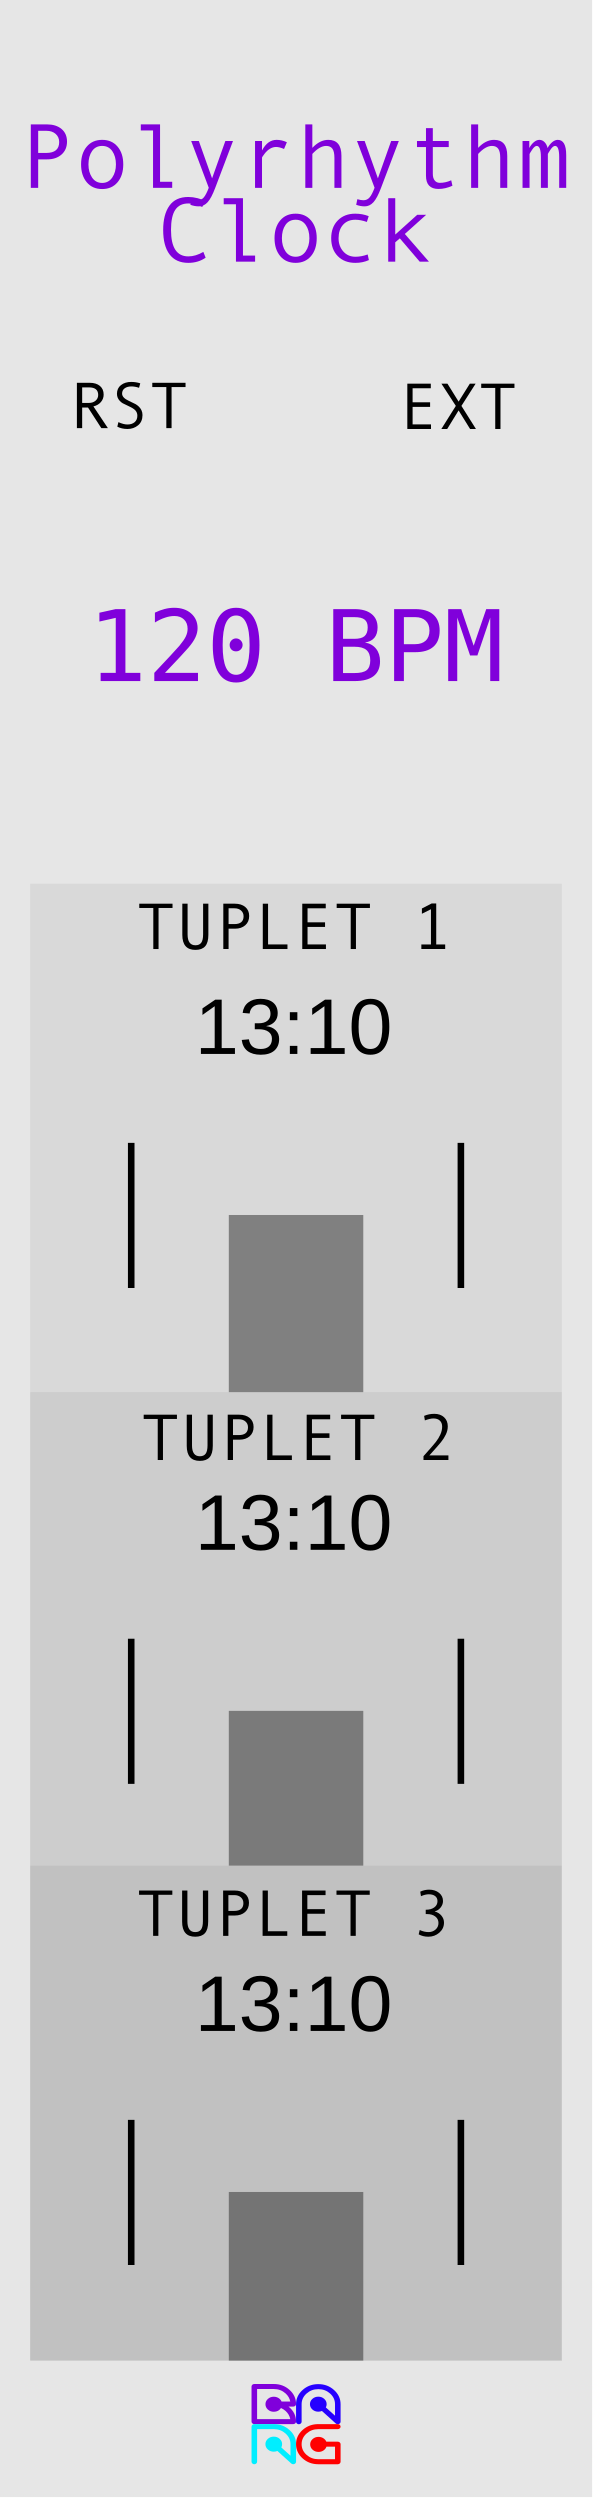
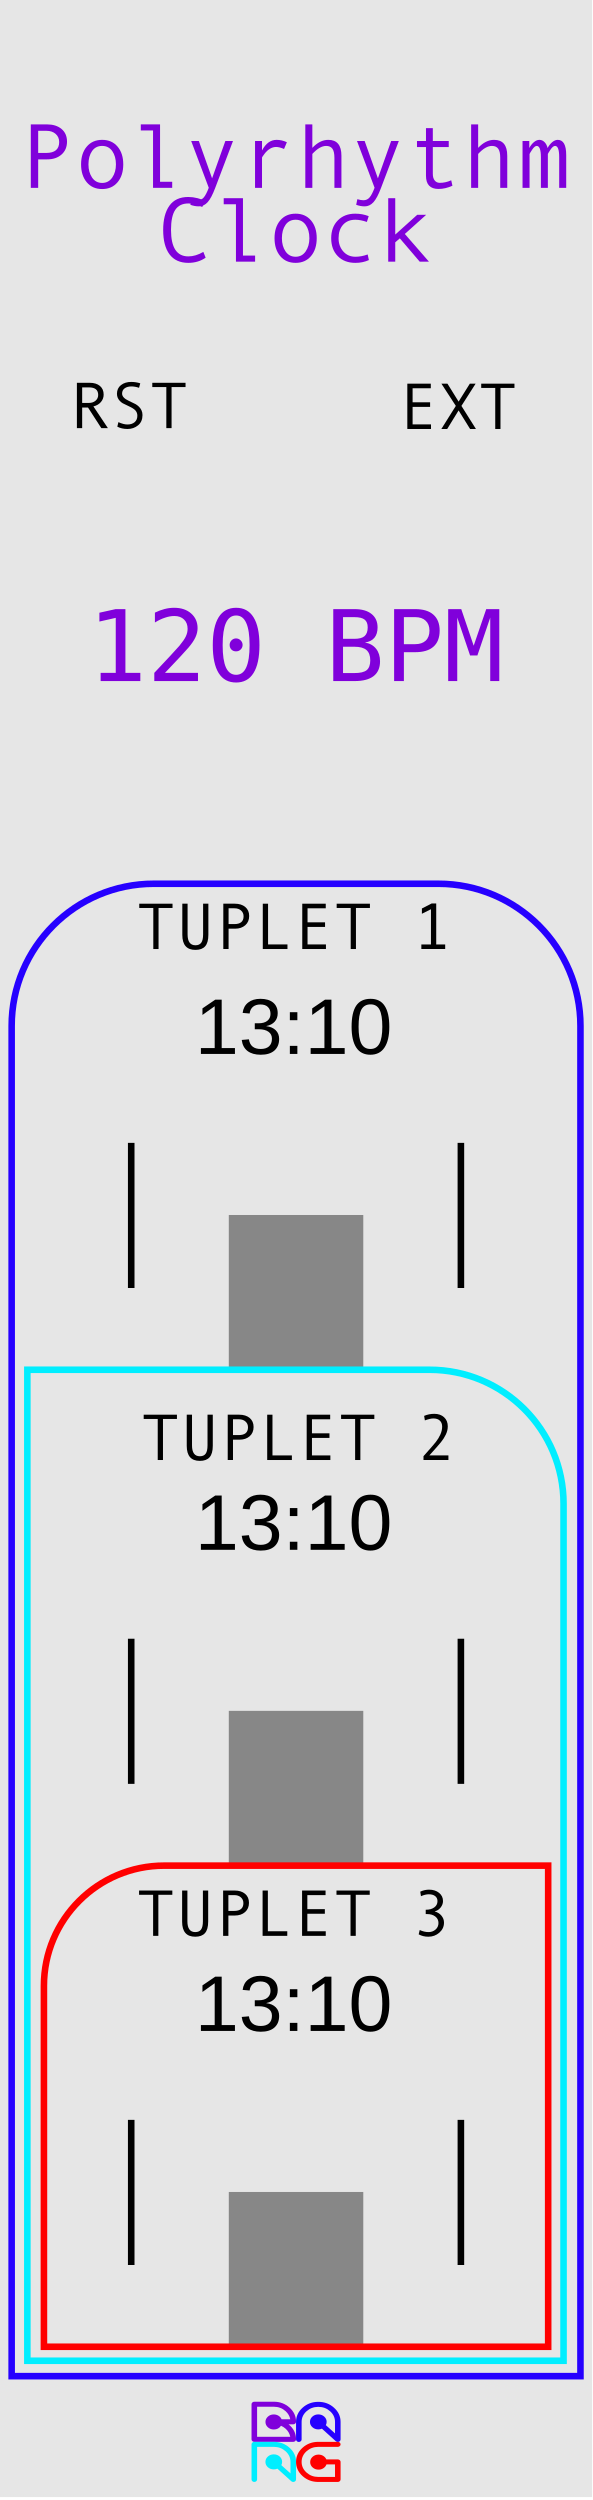
<svg xmlns="http://www.w3.org/2000/svg" width="100%" height="100%" viewBox="0 0 90 380" version="1.1" xml:space="preserve" style="fill-rule:evenodd;clip-rule:evenodd;stroke-linejoin:round;stroke-miterlimit:1.5;">
  <rect id="PolyClock" x="0" y="0" width="90" height="379.559" style="fill:none;" />
  <clipPath id="_clip1">
    <rect x="0" y="0" width="90" height="379.559" />
  </clipPath>
  <g clip-path="url(#_clip1)">
    <g id="Layer1">
      <rect id="background" x="0" y="0" width="90" height="379.559" style="fill:#e6e6e6;" />
-       <g>
-         <rect x="4.599" y="134.331" width="80.802" height="224.481" style="fill:#282828;fill-opacity:0.07;" />
-         <rect x="4.599" y="211.605" width="80.802" height="147.208" style="fill:#282828;fill-opacity:0.07;" />
-         <rect x="4.599" y="283.576" width="80.802" height="75.237" style="fill:#282828;fill-opacity:0.07;" />
-       </g>
-       <rect x="34.779" y="333.181" width="20.441" height="25.632" style="fill:#282828;fill-opacity:0.5;" />
+       <rect x="34.779" y="333.181" width="20.441" height="23.526" style="fill:#282828;fill-opacity:0.5;" />
      <rect x="34.779" y="260.05" width="20.441" height="23.526" style="fill:#282828;fill-opacity:0.5;" />
-       <rect x="34.779" y="184.679" width="20.441" height="26.926" style="fill:#282828;fill-opacity:0.5;" />
+       <rect x="34.779" y="184.679" width="20.441" height="23.526" style="fill:#282828;fill-opacity:0.5;" />
      <g id="Logo">
-         <path d="M43.856,365.802l0.718,-0c0.117,-0 0.217,-0.038 0.301,-0.113c0.083,-0.076 0.125,-0.166 0.125,-0.272c0,-0.841 -0.331,-1.56 -0.992,-2.155c-0.661,-0.596 -1.458,-0.893 -2.392,-0.893l-2.958,-0c-0.117,-0 -0.218,0.037 -0.301,0.112c-0.084,0.076 -0.125,0.166 -0.125,0.272l-0,5.335c-0,0.102 0.041,0.19 0.125,0.265c0.083,0.076 0.184,0.113 0.301,0.113l5.916,0c0.117,0 0.217,-0.037 0.301,-0.113c0.083,-0.075 0.125,-0.163 0.125,-0.265c0,-0.915 -0.381,-1.677 -1.144,-2.286Zm-0.447,-2.001c0.384,0.346 0.621,0.757 0.711,1.232l-1.32,0c-0.09,-0.215 -0.243,-0.391 -0.46,-0.527c-0.217,-0.136 -0.458,-0.205 -0.724,-0.205c-0.352,0 -0.651,0.112 -0.897,0.336c-0.246,0.223 -0.369,0.492 -0.369,0.805c0,0.317 0.123,0.587 0.369,0.811c0.246,0.223 0.545,0.335 0.897,0.335c0.483,0 0.848,-0.189 1.096,-0.567c0.257,0.114 0.49,0.262 0.697,0.445c0.384,0.346 0.621,0.758 0.711,1.238l-5.042,-0l-0,-4.573l2.538,-0c0.699,-0 1.297,0.223 1.793,0.67Z" style="fill:#8000db;fill-rule:nonzero;" />
-         <path d="M50.773,363.283c-0.658,-0.597 -1.455,-0.896 -2.389,-0.896c-0.934,-0 -1.731,0.298 -2.392,0.893c-0.661,0.596 -0.992,1.314 -0.992,2.156l0,2.67c0,0.102 0.042,0.19 0.125,0.266c0.084,0.075 0.182,0.112 0.295,0.112c0.117,0 0.217,-0.037 0.301,-0.112c0.083,-0.076 0.125,-0.164 0.125,-0.266l0,-2.67c0,-0.63 0.248,-1.169 0.745,-1.616c0.496,-0.447 1.094,-0.671 1.793,-0.671c0.7,0 1.297,0.224 1.794,0.671c0.496,0.447 0.744,0.986 0.744,1.616l0,1.75l-1.394,-1.256c0.081,-0.155 0.122,-0.32 0.122,-0.494c-0,-0.317 -0.123,-0.587 -0.369,-0.808c-0.246,-0.222 -0.545,-0.333 -0.897,-0.333c-0.352,0 -0.652,0.111 -0.9,0.333c-0.248,0.221 -0.372,0.491 -0.372,0.808c-0,0.317 0.124,0.586 0.372,0.808c0.248,0.221 0.548,0.332 0.9,0.332c0.194,-0 0.377,-0.037 0.548,-0.11l2.112,1.909c0.086,0.073 0.185,0.109 0.298,0.109c0.117,0 0.218,-0.037 0.301,-0.112c0.084,-0.076 0.125,-0.164 0.125,-0.266l0,-2.67c0,-0.842 -0.331,-1.559 -0.995,-2.153Z" style="fill:#2600ff;fill-rule:nonzero;" />
-         <path d="M44.005,369.363c-0.659,-0.598 -1.455,-0.897 -2.389,-0.897l-2.965,0c-0.113,0 -0.211,0.038 -0.294,0.113c-0.084,0.075 -0.125,0.166 -0.125,0.271l-0,5.33c-0,0.105 0.041,0.196 0.125,0.271c0.083,0.075 0.181,0.113 0.294,0.113c0.118,-0 0.218,-0.038 0.301,-0.113c0.084,-0.075 0.126,-0.166 0.126,-0.271l-0,-4.952l2.538,0c0.699,0 1.297,0.224 1.793,0.671c0.497,0.447 0.745,0.986 0.745,1.616l-0,1.75l-1.394,-1.256c0.081,-0.155 0.121,-0.319 0.121,-0.494c0,-0.317 -0.122,-0.587 -0.368,-0.811c-0.246,-0.224 -0.545,-0.335 -0.897,-0.335c-0.352,-0 -0.652,0.111 -0.9,0.335c-0.249,0.224 -0.373,0.494 -0.373,0.811c0,0.317 0.124,0.586 0.373,0.808c0.248,0.221 0.548,0.332 0.9,0.332c0.194,0 0.377,-0.036 0.548,-0.109l2.112,1.908c0.086,0.073 0.185,0.11 0.298,0.11c0.117,-0 0.217,-0.038 0.301,-0.113c0.083,-0.075 0.125,-0.166 0.125,-0.271l0,-2.665c0,-0.841 -0.332,-1.559 -0.995,-2.152Z" style="fill:#0ef;fill-rule:nonzero;" />
-         <path d="M51.342,371.137l-1.739,-0c-0.095,-0.22 -0.25,-0.396 -0.464,-0.531c-0.214,-0.134 -0.455,-0.201 -0.721,-0.201c-0.352,0 -0.652,0.111 -0.9,0.333c-0.248,0.221 -0.372,0.49 -0.372,0.807c-0,0.318 0.124,0.588 0.372,0.811c0.248,0.224 0.548,0.336 0.9,0.336c0.28,-0 0.53,-0.074 0.751,-0.223c0.221,-0.148 0.373,-0.34 0.454,-0.576l1.299,0l0,1.909l-2.538,-0c-0.699,-0 -1.297,-0.224 -1.793,-0.671c-0.497,-0.447 -0.745,-0.986 -0.745,-1.616c0,-0.63 0.248,-1.169 0.745,-1.616c0.496,-0.447 1.094,-0.671 1.793,-0.671l2.958,0c0.117,0 0.218,-0.037 0.301,-0.112c0.084,-0.076 0.125,-0.164 0.125,-0.266c0,-0.105 -0.041,-0.196 -0.125,-0.271c-0.083,-0.075 -0.184,-0.113 -0.301,-0.113l-2.958,0c-0.934,0 -1.731,0.298 -2.392,0.893c-0.661,0.596 -0.992,1.315 -0.992,2.156c0,0.841 0.331,1.56 0.992,2.156c0.661,0.595 1.458,0.893 2.392,0.893l2.958,-0c0.117,-0 0.218,-0.038 0.301,-0.113c0.084,-0.075 0.125,-0.166 0.125,-0.271l0,-2.665c0,-0.106 -0.041,-0.195 -0.125,-0.268c-0.083,-0.073 -0.184,-0.11 -0.301,-0.11Z" style="fill:#f00;fill-rule:nonzero;" />
+         <path d="M43.856,368.495l0.718,-0c0.117,-0 0.217,-0.038 0.301,-0.113c0.083,-0.075 0.125,-0.166 0.125,-0.271c0,-0.842 -0.331,-1.56 -0.992,-2.156c-0.661,-0.595 -1.458,-0.893 -2.392,-0.893l-2.958,-0c-0.117,-0 -0.218,0.037 -0.301,0.113c-0.084,0.075 -0.125,0.165 -0.125,0.271l-0,5.335c-0,0.102 0.041,0.191 0.125,0.266c0.083,0.075 0.184,0.113 0.301,0.113l5.916,-0c0.117,-0 0.217,-0.038 0.301,-0.113c0.083,-0.075 0.125,-0.164 0.125,-0.266c0,-0.914 -0.381,-1.676 -1.144,-2.286Zm-0.447,-2c0.384,0.345 0.621,0.756 0.711,1.232l-1.32,-0c-0.09,-0.216 -0.243,-0.392 -0.46,-0.528c-0.217,-0.136 -0.458,-0.204 -0.724,-0.204c-0.352,-0 -0.651,0.112 -0.897,0.335c-0.246,0.224 -0.369,0.492 -0.369,0.805c0,0.317 0.123,0.588 0.369,0.811c0.246,0.224 0.545,0.335 0.897,0.335c0.483,0 0.848,-0.189 1.096,-0.567c0.257,0.114 0.49,0.263 0.697,0.446c0.384,0.345 0.621,0.758 0.711,1.237l-5.042,0l-0,-4.573l2.538,0c0.699,0 1.297,0.224 1.793,0.671Z" style="fill:#8000db;fill-rule:nonzero;" />
+         <path d="M50.773,365.977c-0.658,-0.598 -1.455,-0.897 -2.389,-0.897c-0.934,0 -1.731,0.298 -2.392,0.893c-0.661,0.596 -0.992,1.315 -0.992,2.156l0,2.671c0,0.101 0.042,0.19 0.125,0.265c0.084,0.075 0.182,0.113 0.295,0.113c0.117,-0 0.217,-0.038 0.301,-0.113c0.083,-0.075 0.125,-0.164 0.125,-0.265l0,-2.671c0,-0.63 0.248,-1.169 0.745,-1.616c0.496,-0.447 1.094,-0.671 1.793,-0.671c0.7,0 1.297,0.224 1.794,0.671c0.496,0.447 0.744,0.986 0.744,1.616l0,1.75l-1.394,-1.256c0.081,-0.155 0.122,-0.319 0.122,-0.494c-0,-0.317 -0.123,-0.586 -0.369,-0.808c-0.246,-0.221 -0.545,-0.332 -0.897,-0.332c-0.352,-0 -0.652,0.111 -0.9,0.332c-0.248,0.222 -0.372,0.491 -0.372,0.808c-0,0.317 0.124,0.586 0.372,0.808c0.248,0.221 0.548,0.332 0.9,0.332c0.194,0 0.377,-0.036 0.548,-0.109l2.112,1.908c0.086,0.073 0.185,0.11 0.298,0.11c0.117,-0 0.218,-0.038 0.301,-0.113c0.084,-0.075 0.125,-0.164 0.125,-0.265l0,-2.671c0,-0.841 -0.331,-1.559 -0.995,-2.152Z" style="fill:#2600ff;fill-rule:nonzero;" />
+         <path d="M44.005,372.056c-0.659,-0.598 -1.455,-0.896 -2.389,-0.896l-2.965,-0c-0.113,-0 -0.211,0.037 -0.294,0.112c-0.084,0.076 -0.125,0.166 -0.125,0.272l-0,5.329c-0,0.106 0.041,0.196 0.125,0.271c0.083,0.076 0.181,0.113 0.294,0.113c0.118,0 0.218,-0.037 0.301,-0.113c0.084,-0.075 0.126,-0.165 0.126,-0.271l-0,-4.951l2.538,-0c0.699,-0 1.297,0.223 1.793,0.67c0.497,0.448 0.745,0.986 0.745,1.616l-0,1.75l-1.394,-1.256c0.081,-0.154 0.121,-0.319 0.121,-0.494c0,-0.317 -0.122,-0.587 -0.368,-0.811c-0.246,-0.223 -0.545,-0.335 -0.897,-0.335c-0.352,0 -0.652,0.112 -0.9,0.335c-0.249,0.224 -0.373,0.494 -0.373,0.811c0,0.317 0.124,0.587 0.373,0.808c0.248,0.222 0.548,0.333 0.9,0.333c0.194,-0 0.377,-0.037 0.548,-0.11l2.112,1.908c0.086,0.074 0.185,0.11 0.298,0.11c0.117,0 0.217,-0.037 0.301,-0.113c0.083,-0.075 0.125,-0.165 0.125,-0.271l0,-2.665c0,-0.841 -0.332,-1.559 -0.995,-2.152Z" style="fill:#0ef;fill-rule:nonzero;" />
+         <path d="M51.342,373.83l-1.739,0c-0.095,-0.219 -0.25,-0.396 -0.464,-0.53c-0.214,-0.134 -0.455,-0.201 -0.721,-0.201c-0.352,-0 -0.652,0.11 -0.9,0.332c-0.248,0.221 -0.372,0.491 -0.372,0.808c-0,0.317 0.124,0.587 0.372,0.811c0.248,0.223 0.548,0.335 0.9,0.335c0.28,0 0.53,-0.074 0.751,-0.222c0.221,-0.149 0.373,-0.341 0.454,-0.577l1.299,0l0,1.909l-2.538,-0c-0.699,-0 -1.297,-0.224 -1.793,-0.671c-0.497,-0.447 -0.745,-0.986 -0.745,-1.616c0,-0.63 0.248,-1.168 0.745,-1.616c0.496,-0.447 1.094,-0.67 1.793,-0.67l2.958,-0c0.117,-0 0.218,-0.038 0.301,-0.113c0.084,-0.075 0.125,-0.164 0.125,-0.265c0,-0.106 -0.041,-0.196 -0.125,-0.272c-0.083,-0.075 -0.184,-0.112 -0.301,-0.112l-2.958,-0c-0.934,-0 -1.731,0.297 -2.392,0.893c-0.661,0.595 -0.992,1.314 -0.992,2.155c0,0.842 0.331,1.56 0.992,2.156c0.661,0.595 1.458,0.893 2.392,0.893l2.958,0c0.117,0 0.218,-0.037 0.301,-0.113c0.084,-0.075 0.125,-0.165 0.125,-0.271l0,-2.665c0,-0.105 -0.041,-0.195 -0.125,-0.268c-0.083,-0.073 -0.184,-0.11 -0.301,-0.11Z" style="fill:#f00;fill-rule:nonzero;" />
      </g>
      <g>
        <path d="M26.194,288.009l-2.124,0l-0,6.24l-0.796,0l-0,-6.24l-2.134,0l0,-0.649l5.054,-0l-0,0.649Z" style="fill-rule:nonzero;" />
        <path d="M31.643,292.081c0,0.798 -0.162,1.381 -0.486,1.748c-0.324,0.368 -0.816,0.552 -1.477,0.552c-1.331,0 -1.997,-0.76 -1.997,-2.28l0,-4.741l0.801,-0l-0,4.668c-0,1.1 0.399,1.65 1.196,1.65c0.401,0 0.694,-0.13 0.882,-0.391c0.187,-0.26 0.28,-0.683 0.28,-1.269l0,-4.658l0.801,-0l0,4.721Z" style="fill-rule:nonzero;" />
        <path d="M33.914,287.36l1.748,-0c0.66,-0 1.189,0.166 1.587,0.498c0.397,0.332 0.595,0.789 0.595,1.372c0,0.586 -0.198,1.054 -0.593,1.404c-0.396,0.35 -0.914,0.525 -1.555,0.525l-0.982,-0l0,3.09l-0.8,0l-0,-6.889Zm0.8,3.1l0.869,0c0.941,0 1.412,-0.394 1.412,-1.181c-0,-0.365 -0.128,-0.66 -0.384,-0.884c-0.255,-0.225 -0.585,-0.337 -0.988,-0.337l-0.909,-0l0,2.402Z" style="fill-rule:nonzero;" />
        <path d="M43.665,294.249l-3.75,0l-0,-6.889l0.8,-0l0,6.191l2.95,0l-0,0.698Z" style="fill-rule:nonzero;" />
        <path d="M49.514,294.249l-3.598,0l-0,-6.889l3.569,-0l-0,0.698l-2.769,-0l0,2.134l2.661,-0l0,0.698l-2.661,-0l0,2.661l2.798,0l0,0.698Z" style="fill-rule:nonzero;" />
        <path d="M56.199,288.009l-2.124,0l-0,6.24l-0.796,0l-0,-6.24l-2.134,0l0,-0.649l5.054,-0l-0,0.649Z" style="fill-rule:nonzero;" />
        <path d="M66.096,290.548c0.42,0.117 0.757,0.331 1.011,0.642c0.254,0.311 0.381,0.66 0.381,1.048c-0,0.605 -0.236,1.114 -0.708,1.526c-0.472,0.411 -1.029,0.617 -1.67,0.617c-0.547,0 -1.037,-0.12 -1.47,-0.361l0.156,-0.659c0.453,0.211 0.9,0.317 1.343,0.317c0.417,0 0.772,-0.129 1.067,-0.388c0.295,-0.259 0.442,-0.592 0.442,-0.999c-0,-0.4 -0.158,-0.726 -0.474,-0.976c-0.315,-0.251 -0.734,-0.376 -1.255,-0.376l-0.21,-0l0,-0.659l0.059,-0c0.501,-0 0.915,-0.118 1.24,-0.354c0.326,-0.236 0.489,-0.555 0.489,-0.955c-0,-0.325 -0.118,-0.58 -0.352,-0.764c-0.234,-0.184 -0.557,-0.276 -0.967,-0.276c-0.355,0 -0.752,0.096 -1.191,0.288l-0.108,-0.688c0.443,-0.202 0.889,-0.303 1.338,-0.303c0.616,-0 1.123,0.162 1.521,0.486c0.399,0.324 0.598,0.739 0.598,1.247c0,0.352 -0.121,0.68 -0.363,0.984c-0.243,0.305 -0.535,0.496 -0.877,0.574l0,0.029Z" style="fill-rule:nonzero;" />
      </g>
      <g>
        <path d="M31.256,39.17c-0.756,0.524 -1.633,0.786 -2.631,0.786c-1.249,0 -2.198,-0.428 -2.848,-1.285c-0.649,-0.857 -0.974,-2.096 -0.974,-3.719c0,-1.568 0.315,-2.795 0.944,-3.681c0.628,-0.886 1.588,-1.33 2.878,-1.33c0.464,0 0.925,0.06 1.38,0.178c0.456,0.119 0.823,0.276 1.101,0.472l-0.369,0.882c-0.643,-0.365 -1.347,-0.547 -2.112,-0.547c-0.889,-0 -1.55,0.322 -1.983,0.967c-0.433,0.645 -0.649,1.665 -0.649,3.059c-0,2.68 0.877,4.02 2.632,4.02c0.742,-0 1.503,-0.228 2.283,-0.684l0.348,0.882Z" style="fill:#8000db;fill-rule:nonzero;" />
        <path d="M38.776,39.771l-2.912,0l-0,-8.722l-1.86,-0l0,-0.923l2.926,-0l0,8.723l1.846,-0l-0,0.922Z" style="fill:#8000db;fill-rule:nonzero;" />
        <path d="M44.935,32.478c0.98,-0 1.759,0.341 2.338,1.025c0.579,0.684 0.868,1.584 0.868,2.7c0,1.126 -0.289,2.033 -0.868,2.721c-0.579,0.688 -1.358,1.032 -2.338,1.032c-0.984,0 -1.765,-0.343 -2.341,-1.029c-0.577,-0.686 -0.865,-1.594 -0.865,-2.724c0,-1.121 0.289,-2.022 0.868,-2.703c0.579,-0.682 1.358,-1.022 2.338,-1.022Zm0,6.548c0.647,0 1.158,-0.273 1.531,-0.82c0.374,-0.547 0.561,-1.21 0.561,-1.989c-0,-0.821 -0.185,-1.495 -0.554,-2.024c-0.369,-0.528 -0.882,-0.793 -1.538,-0.793c-0.661,0 -1.173,0.261 -1.538,0.783c-0.365,0.522 -0.547,1.2 -0.547,2.034c0,0.793 0.185,1.459 0.554,1.999c0.369,0.54 0.879,0.81 1.531,0.81Z" style="fill:#8000db;fill-rule:nonzero;" />
        <path d="M56.071,39.532c-0.62,0.283 -1.301,0.424 -2.044,0.424c-1.121,0 -2.016,-0.341 -2.683,-1.022c-0.668,-0.681 -1.002,-1.587 -1.002,-2.717c0,-1.13 0.336,-2.036 1.009,-2.717c0.672,-0.682 1.555,-1.022 2.649,-1.022c0.715,-0 1.396,0.125 2.043,0.376l-0.28,0.881c-0.647,-0.223 -1.23,-0.335 -1.75,-0.335c-0.784,0 -1.405,0.253 -1.863,0.759c-0.458,0.506 -0.687,1.192 -0.687,2.058c0,0.793 0.237,1.459 0.711,1.999c0.474,0.54 1.092,0.81 1.853,0.81c0.601,0 1.221,-0.116 1.859,-0.348l0.185,0.854Z" style="fill:#8000db;fill-rule:nonzero;" />
        <path d="M65.197,39.771l-1.402,0l-3.021,-3.541l-0.697,0.602l-0,2.939l-1.067,0l0,-9.645l1.067,-0l-0,5.53l3.342,-3.008l1.361,0l-3.247,2.913l3.664,4.21Z" style="fill:#8000db;fill-rule:nonzero;" />
      </g>
      <g>
        <path d="M4.682,18.906l2.447,-0c0.925,-0 1.666,0.232 2.222,0.697c0.556,0.465 0.834,1.105 0.834,1.921c-0,0.82 -0.277,1.476 -0.831,1.965c-0.554,0.49 -1.279,0.735 -2.177,0.735l-1.374,0l-0,4.327l-1.121,0l-0,-9.645Zm1.121,4.341l1.217,-0c1.317,-0 1.975,-0.552 1.975,-1.655c0,-0.51 -0.179,-0.922 -0.537,-1.237c-0.357,-0.314 -0.819,-0.471 -1.384,-0.471l-1.271,-0l-0,3.363Z" style="fill:#8000db;fill-rule:nonzero;" />
        <path d="M15.53,21.258c0.98,-0 1.759,0.341 2.338,1.025c0.579,0.684 0.868,1.584 0.868,2.7c0,1.126 -0.289,2.033 -0.868,2.721c-0.579,0.688 -1.358,1.032 -2.338,1.032c-0.984,0 -1.765,-0.343 -2.341,-1.029c-0.577,-0.686 -0.865,-1.594 -0.865,-2.724c0,-1.121 0.29,-2.022 0.868,-2.703c0.579,-0.682 1.358,-1.022 2.338,-1.022Zm0,6.548c0.647,0 1.158,-0.273 1.532,-0.82c0.373,-0.547 0.56,-1.21 0.56,-1.989c0,-0.821 -0.184,-1.495 -0.554,-2.024c-0.369,-0.528 -0.881,-0.793 -1.538,-0.793c-0.661,0 -1.173,0.261 -1.538,0.783c-0.364,0.522 -0.547,1.2 -0.547,2.034c0,0.793 0.185,1.459 0.554,1.999c0.369,0.54 0.88,0.81 1.531,0.81Z" style="fill:#8000db;fill-rule:nonzero;" />
        <path d="M26.174,28.551l-2.912,0l-0,-8.722l-1.86,-0l0,-0.923l2.926,-0l0,8.723l1.846,-0l-0,0.922Z" style="fill:#8000db;fill-rule:nonzero;" />
        <path d="M35.416,21.428l-2.7,7.123c-0.392,1.049 -0.781,1.78 -1.166,2.195c-0.385,0.415 -0.823,0.622 -1.316,0.622c-0.437,-0 -0.87,-0.08 -1.298,-0.239l0.177,-0.855c0.347,0.11 0.657,0.164 0.93,0.164c0.383,0 0.697,-0.148 0.943,-0.444c0.246,-0.296 0.495,-0.782 0.745,-1.456l-2.672,-7.11l1.162,0l2.016,5.681l2.017,-5.681l1.162,0Z" style="fill:#8000db;fill-rule:nonzero;" />
        <path d="M43.605,21.62l-0.43,1.025c-0.47,-0.205 -0.875,-0.307 -1.217,-0.307c-0.314,-0 -0.622,0.09 -0.923,0.27c-0.301,0.18 -0.577,0.437 -0.83,0.772c-0.253,0.335 -0.38,0.523 -0.38,0.564l0,4.607l-1.059,0l-0,-7.123l1.059,0l0,1.443c0.57,-1.076 1.308,-1.613 2.215,-1.613c0.538,-0 1.06,0.12 1.565,0.362Z" style="fill:#8000db;fill-rule:nonzero;" />
        <path d="M51.897,28.551l-1.066,0l0,-4.566c0,-0.633 -0.101,-1.093 -0.304,-1.377c-0.203,-0.285 -0.521,-0.428 -0.954,-0.428c-0.651,0 -1.351,0.406 -2.098,1.217l-0,5.154l-1.067,0l0,-9.645l1.067,-0l-0,3.568c0.765,-0.811 1.572,-1.216 2.42,-1.216c1.335,-0 2.002,0.806 2.002,2.419l0,4.874Z" style="fill:#8000db;fill-rule:nonzero;" />
        <path d="M60.62,21.428l-2.7,7.123c-0.392,1.049 -0.781,1.78 -1.166,2.195c-0.385,0.415 -0.823,0.622 -1.316,0.622c-0.437,-0 -0.87,-0.08 -1.298,-0.239l0.177,-0.855c0.347,0.11 0.657,0.164 0.93,0.164c0.383,0 0.697,-0.148 0.943,-0.444c0.247,-0.296 0.495,-0.782 0.746,-1.456l-2.673,-7.11l1.162,0l2.016,5.681l2.017,-5.681l1.162,0Z" style="fill:#8000db;fill-rule:nonzero;" />
        <path d="M68.769,28.23c-0.716,0.328 -1.42,0.492 -2.113,0.492c-1.271,0 -1.907,-0.672 -1.907,-2.016l0,-4.355l-1.367,0l-0,-0.923l1.367,0l0,-1.948l1.039,0l0,1.948l2.42,0l0,0.923l-2.42,0l0,4.075c0,0.432 0.096,0.769 0.287,1.008c0.192,0.239 0.451,0.359 0.779,0.359c0.584,-0 1.16,-0.13 1.73,-0.39l0.185,0.827Z" style="fill:#8000db;fill-rule:nonzero;" />
        <path d="M77.102,28.551l-1.067,0l0,-4.566c0,-0.633 -0.101,-1.093 -0.304,-1.377c-0.203,-0.285 -0.521,-0.428 -0.954,-0.428c-0.651,0 -1.351,0.406 -2.098,1.217l-0,5.154l-1.067,0l0,-9.645l1.067,-0l-0,3.568c0.765,-0.811 1.572,-1.216 2.42,-1.216c1.335,-0 2.003,0.806 2.003,2.419l-0,4.874Z" style="fill:#8000db;fill-rule:nonzero;" />
        <path d="M86.063,28.551l-1.066,0l0,-4.675c0,-1.131 -0.21,-1.696 -0.629,-1.696c-0.214,0 -0.45,0.195 -0.707,0.585c-0.258,0.39 -0.387,0.605 -0.387,0.646l0,5.14l-1.059,0l-0,-4.675c-0,-1.131 -0.212,-1.696 -0.636,-1.696c-0.21,0 -0.443,0.195 -0.701,0.585c-0.257,0.39 -0.386,0.605 -0.386,0.646l0,5.14l-1.066,0l-0,-7.123l1.025,0l0,1.074c0.201,-0.379 0.439,-0.68 0.715,-0.906c0.275,-0.226 0.55,-0.338 0.823,-0.338c0.287,-0 0.545,0.112 0.773,0.338c0.228,0.226 0.385,0.527 0.471,0.906c0.201,-0.379 0.44,-0.68 0.718,-0.906c0.278,-0.226 0.552,-0.338 0.82,-0.338c0.862,-0 1.292,0.77 1.292,2.31l0,4.983Z" style="fill:#8000db;fill-rule:nonzero;" />
      </g>
      <g>
        <path d="M26.895,215.682l-2.124,0l-0,6.24l-0.796,0l-0,-6.24l-2.134,0l-0,-0.649l5.054,-0l-0,0.649Z" style="fill-rule:nonzero;" />
        <path d="M32.344,219.754c-0,0.798 -0.162,1.381 -0.486,1.748c-0.324,0.368 -0.816,0.552 -1.477,0.552c-1.332,0 -1.997,-0.76 -1.997,-2.28l-0,-4.741l0.801,-0l-0,4.668c-0,1.1 0.398,1.65 1.196,1.65c0.4,0 0.694,-0.13 0.881,-0.391c0.187,-0.26 0.281,-0.683 0.281,-1.269l-0,-4.658l0.801,-0l-0,4.721Z" style="fill-rule:nonzero;" />
        <path d="M34.614,215.033l1.748,-0c0.661,-0 1.19,0.166 1.587,0.498c0.397,0.332 0.596,0.789 0.596,1.372c-0,0.586 -0.198,1.054 -0.593,1.404c-0.396,0.35 -0.914,0.525 -1.556,0.525l-0.981,-0l0,3.09l-0.801,0l0,-6.889Zm0.801,3.1l0.869,0c0.941,0 1.411,-0.394 1.411,-1.181c0,-0.365 -0.127,-0.659 -0.383,-0.884c-0.256,-0.225 -0.585,-0.337 -0.989,-0.337l-0.908,-0l0,2.402Z" style="fill-rule:nonzero;" />
        <path d="M44.365,221.922l-3.75,0l0,-6.889l0.801,-0l0,6.191l2.949,0l0,0.698Z" style="fill-rule:nonzero;" />
        <path d="M50.215,221.922l-3.599,0l0,-6.889l3.57,-0l-0,0.698l-2.769,-0l-0,2.134l2.661,-0l0,0.698l-2.661,0l-0,2.661l2.798,0l-0,0.698Z" style="fill-rule:nonzero;" />
        <path d="M56.899,215.682l-2.124,0l0,6.24l-0.796,0l0,-6.24l-2.133,0l-0,-0.649l5.053,-0l0,0.649Z" style="fill-rule:nonzero;" />
        <path d="M68.159,221.922l-3.789,0l0,-0.581c0.96,-1.071 1.584,-1.788 1.87,-2.153c0.287,-0.365 0.519,-0.747 0.698,-1.147c0.18,-0.401 0.269,-0.8 0.269,-1.197c0,-0.384 -0.116,-0.687 -0.349,-0.908c-0.233,-0.221 -0.559,-0.332 -0.979,-0.332c-0.322,0 -0.755,0.099 -1.299,0.298l-0.112,-0.689c0.491,-0.208 1.006,-0.312 1.543,-0.312c0.615,-0 1.111,0.173 1.487,0.52c0.376,0.347 0.564,0.81 0.564,1.389c-0,0.413 -0.097,0.824 -0.291,1.231c-0.194,0.406 -0.442,0.797 -0.745,1.171c-0.302,0.375 -0.892,1.045 -1.767,2.012l2.9,0l0,0.698Z" style="fill-rule:nonzero;" />
      </g>
      <g>
        <path d="M26.223,138.012l-2.124,-0l0,6.24l-0.796,0l0,-6.24l-2.134,-0l0,-0.65l5.054,0l0,0.65Z" style="fill-rule:nonzero;" />
        <path d="M31.672,142.084c0,0.798 -0.162,1.38 -0.485,1.748c-0.324,0.368 -0.817,0.552 -1.478,0.552c-1.331,-0 -1.997,-0.76 -1.997,-2.28l0,-4.742l0.801,0l0,4.668c0,1.101 0.399,1.651 1.196,1.651c0.401,-0 0.695,-0.13 0.882,-0.391c0.187,-0.26 0.281,-0.683 0.281,-1.269l-0,-4.659l0.8,0l0,4.722Z" style="fill-rule:nonzero;" />
        <path d="M33.943,137.362l1.748,0c0.661,0 1.19,0.166 1.587,0.498c0.397,0.333 0.596,0.79 0.596,1.373c-0,0.586 -0.198,1.053 -0.594,1.403c-0.395,0.35 -0.914,0.525 -1.555,0.525l-0.981,0l-0,3.091l-0.801,0l-0,-6.89Zm0.801,3.101l0.869,0c0.941,0 1.411,-0.394 1.411,-1.182c-0,-0.364 -0.128,-0.659 -0.383,-0.883c-0.256,-0.225 -0.585,-0.337 -0.989,-0.337l-0.908,-0l-0,2.402Z" style="fill-rule:nonzero;" />
        <path d="M43.694,144.252l-3.75,0l-0,-6.89l0.801,0l-0,6.192l2.949,-0l-0,0.698Z" style="fill-rule:nonzero;" />
        <path d="M49.543,144.252l-3.598,0l-0,-6.89l3.569,0l0,0.699l-2.768,-0l-0,2.133l2.661,0l-0,0.699l-2.661,-0l-0,2.661l2.797,-0l0,0.698Z" style="fill-rule:nonzero;" />
        <path d="M56.228,138.012l-2.124,-0l0,6.24l-0.796,0l0,-6.24l-2.134,-0l0,-0.65l5.054,0l0,0.65Z" style="fill-rule:nonzero;" />
        <path d="M67.668,144.252l-3.623,0l0,-0.698l1.46,-0l0,-5.352l-1.377,0.689l0,-0.801l1.49,-0.767l0.688,0l0,6.231l1.362,-0l0,0.698Z" style="fill-rule:nonzero;" />
      </g>
      <text x="29.619px" y="160.196px" style="font-family:'ArialMT', 'Arial', sans-serif;font-size:12px;">13:10</text>
      <text x="29.619px" y="235.567px" style="font-family:'ArialMT', 'Arial', sans-serif;font-size:12px;">13:10</text>
      <text x="29.619px" y="308.698px" style="font-family:'ArialMT', 'Arial', sans-serif;font-size:12px;">13:10</text>
      <text x="13.312px" y="103.523px" style="font-family:'PTMono-Regular', 'PT Mono', monospace;font-size:15px;fill:#8000db;">120 BPM</text>
      <g>
        <path d="M65.512,65.206l-3.599,0l0,-6.889l3.569,-0l0,0.698l-2.768,-0l-0,2.134l2.661,-0l-0,0.698l-2.661,0l-0,2.661l2.798,0l-0,0.698Z" style="fill-rule:nonzero;" />
        <path d="M72.343,65.206l-0.889,0l-1.748,-2.822l-1.733,2.822l-0.889,0l2.202,-3.51l-2.192,-3.379l0.918,-0l1.694,2.729l1.709,-2.729l0.879,-0l-2.158,3.379l2.207,3.51Z" style="fill-rule:nonzero;" />
        <path d="M78.197,58.966l-2.124,0l0,6.24l-0.796,0l0,-6.24l-2.133,0l-0,-0.649l5.053,-0l0,0.649Z" style="fill-rule:nonzero;" />
      </g>
      <g>
        <path d="M16.4,65.075l-1.001,-0l-2.022,-3.13l-0.888,-0l-0,3.13l-0.801,-0l-0,-6.89l1.948,-0c0.655,-0 1.171,0.159 1.551,0.476c0.379,0.317 0.568,0.759 0.568,1.326c0,0.42 -0.138,0.793 -0.415,1.12c-0.276,0.327 -0.657,0.55 -1.142,0.667l2.202,3.301Zm-3.911,-3.829l1.011,0c0.423,0 0.766,-0.114 1.03,-0.344c0.263,-0.229 0.395,-0.518 0.395,-0.867c0,-0.768 -0.468,-1.152 -1.406,-1.152l-1.03,0l-0,2.363Z" style="fill-rule:nonzero;" />
        <path d="M21.136,58.947c-0.41,-0.14 -0.799,-0.21 -1.167,-0.21c-0.416,-0 -0.756,0.095 -1.018,0.285c-0.262,0.191 -0.393,0.462 -0.393,0.813c0,0.417 0.344,0.783 1.03,1.099c0.508,0.234 0.844,0.397 1.009,0.488c0.164,0.091 0.331,0.217 0.5,0.376c0.169,0.16 0.305,0.348 0.408,0.564c0.102,0.217 0.154,0.46 0.154,0.73c-0,0.671 -0.226,1.191 -0.677,1.56c-0.45,0.37 -0.982,0.554 -1.594,0.554c-0.592,0 -1.111,-0.117 -1.557,-0.351l0.166,-0.689c0.524,0.238 0.981,0.357 1.372,0.357c0.455,-0 0.821,-0.118 1.096,-0.354c0.275,-0.236 0.412,-0.561 0.412,-0.974c0,-0.306 -0.089,-0.566 -0.268,-0.779c-0.179,-0.213 -0.51,-0.431 -0.991,-0.652c-0.495,-0.228 -0.815,-0.383 -0.96,-0.466c-0.145,-0.083 -0.289,-0.198 -0.432,-0.345c-0.143,-0.146 -0.254,-0.31 -0.332,-0.493c-0.078,-0.182 -0.117,-0.381 -0.117,-0.595c-0,-0.57 0.205,-1.014 0.615,-1.333c0.41,-0.319 0.929,-0.479 1.558,-0.479c0.459,0 0.914,0.07 1.367,0.21l-0.181,0.684Z" style="fill-rule:nonzero;" />
        <path d="M28.202,58.834l-2.124,0l-0,6.241l-0.796,-0l-0,-6.241l-2.134,0l-0,-0.649l5.054,-0l-0,0.649Z" style="fill-rule:nonzero;" />
      </g>
      <path d="M19.945,195.773l-0,-22.056" style="fill:none;stroke:#000;stroke-width:1px;" />
      <path d="M70.055,195.773l0,-22.056" style="fill:none;stroke:#000;stroke-width:1px;" />
      <path d="M19.945,271.145l-0,-22.056" style="fill:none;stroke:#000;stroke-width:1px;" />
      <path d="M70.055,271.145l0,-22.056" style="fill:none;stroke:#000;stroke-width:1px;" />
      <path d="M19.945,344.275l-0,-22.056" style="fill:none;stroke:#000;stroke-width:1px;" />
      <path d="M70.055,344.275l0,-22.056" style="fill:none;stroke:#000;stroke-width:1px;" />
+       <path d="M88.228,155.945c-0,-11.929 -9.685,-21.614 -21.614,-21.614l-43.228,0c-11.929,0 -21.614,9.685 -21.614,21.614l0,205.232l86.456,-0l-0,-205.232Z" style="fill:none;stroke:#2600ff;stroke-width:1px;stroke-linejoin:miter;" />
+       <path d="M85.66,228.58c-0,-11.245 -9.13,-20.376 -20.376,-20.376l-61.128,0l0,150.635l81.504,0l-0,-130.259Z" style="fill:none;stroke:#0ef;stroke-width:1px;stroke-linejoin:miter;" />
+       <path d="M83.323,283.576l-58.363,-0c-10.091,-0 -18.283,8.192 -18.283,18.283l0,54.847l76.646,0l-0,-73.13Z" style="fill:none;stroke:#f00;stroke-width:1px;stroke-linejoin:miter;" />
    </g>
  </g>
</svg>
